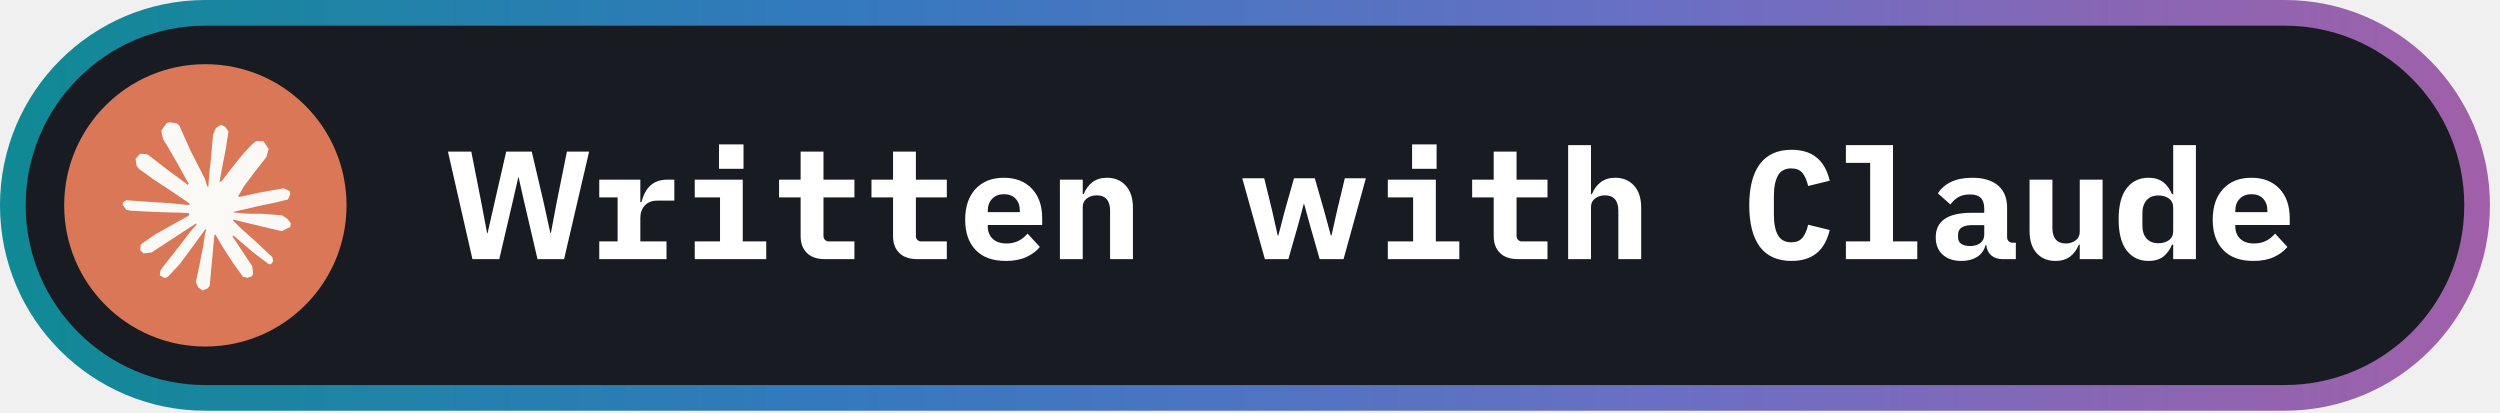
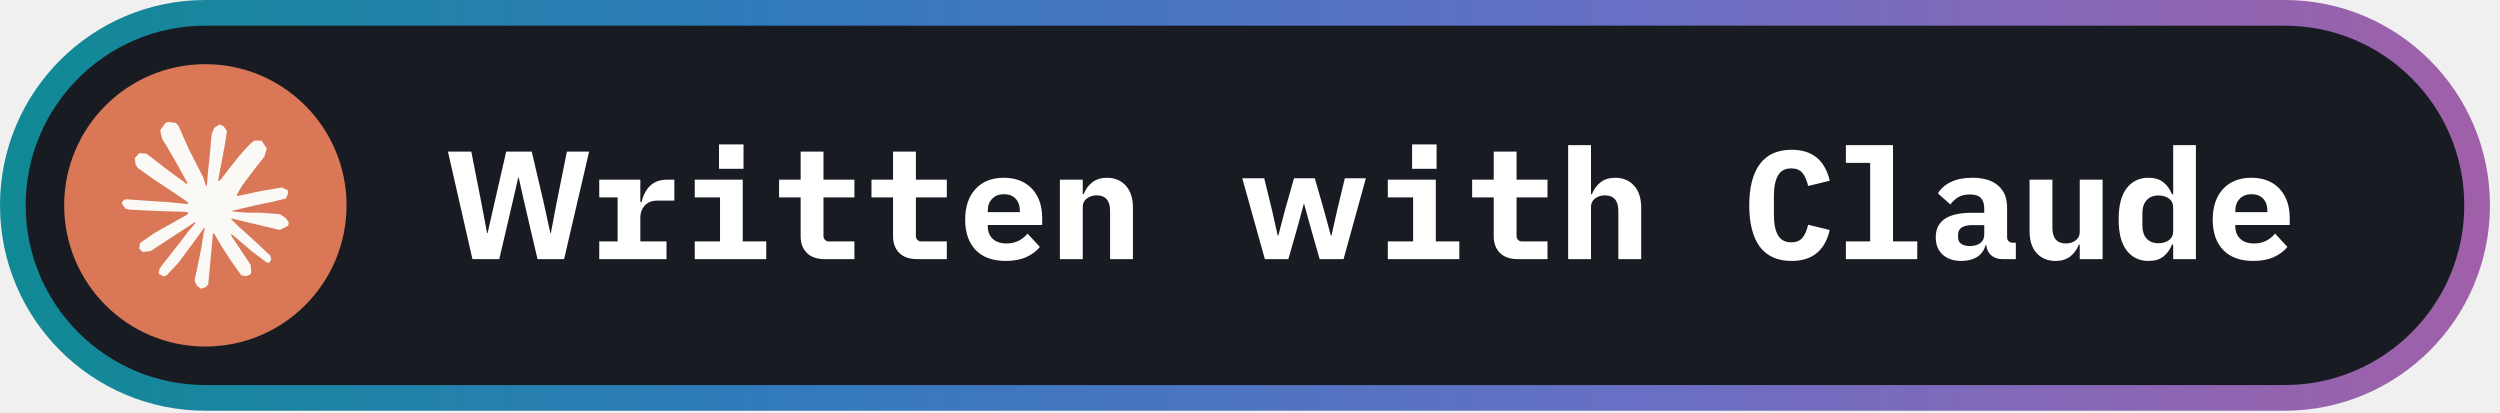
<svg xmlns="http://www.w3.org/2000/svg" width="161.67" height="26.67" viewBox="0 0 161.67 26.67" role="img" aria-label="Written with Claude">
  <defs>
-     <g id="bc2166d-mark" transform="translate(9.5 9.5) scale(0.14)">
+     <g id="bc2166d-mark" transform="translate(9.444459 9.472195) scale(0.1388889)">
      <path d="M18.766 62.444L37.182 52.117L37.486 51.212L37.182 50.709H36.272L33.185 50.521L22.662 50.239L13.555 49.864L4.7 49.394L2.474 48.925L0.4 46.155L0.602 44.794L2.474 43.527L5.156 43.761L11.075 44.184L19.98 44.794L26.405 45.169L35.968 46.155H37.486L37.688 45.545L37.182 45.169L36.777 44.794L27.569 38.551L17.602 31.979L12.391 28.177L9.608 26.252L8.191 24.469L7.584 20.526L10.114 17.709L13.555 17.944L14.415 18.178L17.906 20.854L25.343 26.628L35.057 33.763L36.474 34.936L37.044 34.551L37.132 34.279L36.474 33.2L31.212 23.671L25.596 13.954L23.066 9.917L22.409 7.523C22.154 6.518 22.004 5.687 22.004 4.66L24.888 0.717L26.507 0.2L30.402 0.717L32.022 2.125L34.45 7.664L38.346 16.348L44.417 28.177L46.188 31.698L47.149 34.936L47.504 35.922H48.111V35.359L48.617 28.693L49.527 20.526L50.438 10.011L50.742 7.054L52.209 3.486L55.143 1.561L57.42 2.641L59.292 5.317L59.039 7.054L57.926 14.282L55.75 25.595L54.334 33.2H55.143L56.105 32.214L59.95 27.144L66.375 19.07L69.209 15.878L72.548 12.358L74.673 10.668H78.72L81.655 15.08L80.339 19.634L76.191 24.891L72.75 29.35L67.817 35.959L64.756 41.273L65.031 41.712L65.768 41.649L76.899 39.255L82.92 38.175L90.104 36.955L93.342 38.457L93.696 40.006L92.431 43.151L84.741 45.029L75.735 46.859L62.324 50.016L62.176 50.136L62.351 50.396L68.399 50.943L70.979 51.084H77.304L89.092 51.976L92.178 53.994L94 56.482L93.696 58.407L88.94 60.801L82.566 59.299L67.64 55.731L62.53 54.464H61.822V54.886L66.072 59.064L73.914 66.105L83.679 75.212L84.184 77.465L82.92 79.249L81.604 79.061L73.003 72.583L69.664 69.673L62.176 63.336H61.67V63.993L63.39 66.528L72.548 80.281L73.003 84.506L72.345 85.867L69.968 86.712L67.387 86.243L61.974 78.685L56.459 70.236L52.006 62.632L51.469 62.971L48.819 91.265L47.605 92.721L44.771 93.8L42.393 92.016L41.129 89.106L42.393 83.332L43.911 75.822L45.126 69.86L46.239 62.444L46.918 59.966L46.858 59.8L46.315 59.892L40.724 67.56L32.224 79.061L25.495 86.243L23.876 86.9L21.093 85.445L21.346 82.863L22.915 80.563L32.224 68.734L37.84 61.364L41.459 57.134L41.424 56.522L41.224 56.505L16.489 72.63L12.087 73.193L10.165 71.409L10.418 68.499L11.328 67.56L18.766 62.444Z" />
    </g>
    <g id="bc2166d-text" transform="translate(35 20.19)">
      <path d="M-0.1 -8.38H1.72L2.51 -4.36L2.95 -2.03H2.99L3.52 -4.36L4.44 -8.38H6.43L7.37 -4.36L7.88 -2.03H7.92L8.36 -4.36L9.17 -8.38H10.9L8.95 0H6.88L5.82 -4.54L5.41 -6.37H5.38L4.96 -4.54L3.9 0H1.81ZM11.69 -1.38H13.12V-4.81H11.69V-6.19H14.89V-4.44H14.98Q15.42 -6.19 16.96 -6.19H17.54V-4.56H16.22Q15.59 -4.56 15.24 -4.18Q14.89 -3.8 14.89 -3.22V-1.38H16.93V0H11.69ZM22.93 -8.94V-7.04H21.02V-8.94ZM19.13 -1.38H21.1V-4.81H19.13V-6.19H22.87V-1.38H24.7V0H19.13ZM29.16 -1.79Q29.16 -1.62 29.28 -1.5Q29.4 -1.38 29.57 -1.38H31.57V0H29.28Q28.34 0 27.86 -0.49Q27.38 -0.97 27.38 -1.79V-4.81H25.7V-6.19H27.38V-8.38H29.16V-6.19H31.57V-4.81H29.16ZM36.36 -1.79Q36.36 -1.62 36.48 -1.5Q36.6 -1.38 36.77 -1.38H38.77V0H36.48Q35.54 0 35.06 -0.49Q34.58 -0.97 34.58 -1.79V-4.81H32.9V-6.19H34.58V-8.38H36.36V-6.19H38.77V-4.81H36.36ZM40.2 -3.07Q40.2 -4.6 41.01 -5.47Q41.82 -6.34 43.21 -6.34Q44.59 -6.34 45.4 -5.49Q46.2 -4.64 46.2 -3.19V-2.66H41.96V-2.56Q41.96 -1.94 42.35 -1.58Q42.73 -1.22 43.43 -1.22Q44.41 -1.22 45.06 -1.99L46.02 -0.95Q45.62 -0.46 44.96 -0.16Q44.3 0.14 43.37 0.14Q41.83 0.14 41.02 -0.71Q40.2 -1.56 40.2 -3.07ZM41.96 -3.76V-3.66H44.46V-3.76Q44.46 -4.36 44.13 -4.71Q43.8 -5.06 43.22 -5.06Q42.65 -5.06 42.31 -4.71Q41.96 -4.36 41.96 -3.76ZM47.58 0V-6.19H49.36V-5.06H49.43Q49.66 -5.64 50.11 -5.99Q50.56 -6.34 51.25 -6.34Q52.16 -6.34 52.72 -5.72Q53.27 -5.11 53.27 -4.01V0H51.49V-3.77Q51.49 -4.36 51.23 -4.66Q50.96 -4.97 50.45 -4.97Q50 -4.97 49.68 -4.73Q49.36 -4.49 49.36 -4.07V0ZM63.5 -6.3 64.12 -3.76 64.55 -1.84H64.6L65.1 -3.76L65.82 -6.3H67.44L68.17 -3.76L68.69 -1.84H68.74L69.17 -3.76L69.78 -6.3H71.42L69.68 0H67.82L67.06 -2.66L66.61 -4.3H66.58L66.14 -2.66L65.38 0H63.55L61.79 -6.3ZM76.93 -8.94V-7.04H75.02V-8.94ZM73.13 -1.38H75.1V-4.81H73.13V-6.19H76.87V-1.38H78.7V0H73.13ZM83.16 -1.79Q83.16 -1.62 83.28 -1.5Q83.4 -1.38 83.57 -1.38H85.57V0H83.28Q82.34 0 81.86 -0.49Q81.38 -0.97 81.38 -1.79V-4.81H79.7V-6.19H81.38V-8.38H83.16V-6.19H85.57V-4.81H83.16ZM87.18 -8.88H88.96V-5.06H89.03Q89.26 -5.64 89.71 -5.99Q90.16 -6.34 90.85 -6.34Q91.76 -6.34 92.32 -5.72Q92.87 -5.11 92.87 -4.01V0H91.09V-3.77Q91.09 -4.36 90.83 -4.66Q90.56 -4.97 90.05 -4.97Q89.6 -4.97 89.28 -4.73Q88.96 -4.49 88.96 -4.07V0H87.18ZM101.29 -4.19Q101.29 -6.29 102.11 -7.4Q102.94 -8.52 104.59 -8.52Q107 -8.52 107.56 -6.11L105.88 -5.7Q105.72 -6.37 105.43 -6.72Q105.14 -7.07 104.56 -7.07Q103.85 -7.07 103.53 -6.52Q103.21 -5.96 103.21 -4.92V-3.46Q103.21 -2.41 103.53 -1.86Q103.85 -1.31 104.56 -1.31Q105.14 -1.31 105.43 -1.66Q105.72 -2 105.88 -2.68L107.56 -2.27Q107 0.14 104.59 0.14Q102.94 0.14 102.11 -0.97Q101.29 -2.09 101.29 -4.19ZM108.82 -1.38H110.71V-7.5H108.82V-8.88H112.49V-1.38H114.38V0H108.82ZM121.04 0Q120.49 0 120.15 -0.29Q119.81 -0.58 119.76 -1.09H119.7Q119.54 -0.49 119.04 -0.17Q118.54 0.14 117.82 0.14Q116.9 0.14 116.36 -0.35Q115.82 -0.84 115.82 -1.7Q115.82 -3.61 118.61 -3.61H119.6V-3.92Q119.6 -4.49 119.34 -4.76Q119.08 -5.04 118.48 -5.04Q117.95 -5.04 117.59 -4.84Q117.24 -4.63 116.96 -4.26L115.99 -5.12Q116.32 -5.68 117 -6.01Q117.68 -6.34 118.68 -6.34Q119.96 -6.34 120.67 -5.74Q121.38 -5.15 121.38 -4V-1.69Q121.38 -1.52 121.5 -1.4Q121.62 -1.28 121.79 -1.28H122.06V0ZM119.6 -1.91V-2.65H118.66Q118.13 -2.65 117.85 -2.47Q117.56 -2.28 117.56 -1.92V-1.68Q117.56 -1.36 117.81 -1.19Q118.06 -1.02 118.49 -1.02Q118.98 -1.02 119.29 -1.25Q119.6 -1.49 119.6 -1.91ZM127.04 -1.13H126.97Q126.74 -0.55 126.29 -0.2Q125.84 0.14 125.15 0.14Q124.24 0.14 123.68 -0.47Q123.13 -1.08 123.13 -2.18V-6.19H124.91V-2.42Q124.91 -1.84 125.17 -1.53Q125.44 -1.22 125.95 -1.22Q126.4 -1.22 126.72 -1.46Q127.04 -1.7 127.04 -2.12V-6.19H128.82V0H127.04ZM134.32 -1.13H134.23Q133.98 -0.53 133.54 -0.19Q133.1 0.14 132.4 0.14Q131.33 0.14 130.7 -0.67Q130.07 -1.48 130.07 -3.1Q130.07 -4.72 130.7 -5.53Q131.33 -6.34 132.4 -6.34Q133.1 -6.34 133.54 -6Q133.98 -5.66 134.23 -5.06H134.32V-8.88H136.09V0H134.32ZM134.32 -2.18V-4.01Q134.32 -4.48 133.99 -4.72Q133.67 -4.96 133.16 -4.96Q132.58 -4.96 132.25 -4.59Q131.92 -4.22 131.92 -3.58V-2.62Q131.92 -1.97 132.25 -1.6Q132.58 -1.24 133.16 -1.24Q133.67 -1.24 133.99 -1.48Q134.32 -1.72 134.32 -2.18ZM137.4 -3.07Q137.4 -4.6 138.21 -5.47Q139.02 -6.34 140.41 -6.34Q141.79 -6.34 142.6 -5.49Q143.4 -4.64 143.4 -3.19V-2.66H139.16V-2.56Q139.16 -1.94 139.55 -1.58Q139.93 -1.22 140.63 -1.22Q141.61 -1.22 142.26 -1.99L143.22 -0.95Q142.82 -0.46 142.16 -0.16Q141.5 0.14 140.57 0.14Q139.03 0.14 138.22 -0.71Q137.4 -1.56 137.4 -3.07ZM139.16 -3.76V-3.66H141.66V-3.76Q141.66 -4.36 141.33 -4.71Q141 -5.06 140.42 -5.06Q139.85 -5.06 139.51 -4.71Q139.16 -4.36 139.16 -3.76Z" />
    </g>
    <linearGradient id="bc2166d-ring-dark" x1="0" y1="0" x2="1" y2="0">
      <stop offset="0%" stop-color="#0F8A93" />
      <stop offset="33.33%" stop-color="#3379BE" />
      <stop offset="66.67%" stop-color="#6A6FC4" />
      <stop offset="100%" stop-color="#A25FA8" />
    </linearGradient>
  </defs>
  <g transform="scale(0.83)">
    <g>
      <rect x="0" y="0" width="194" height="32" rx="16" fill="url(#bc2166d-ring-dark)" />
      <rect x="2" y="2" width="190" height="28" rx="14" fill="#181C22" />
      <circle cx="16" cy="16" r="11" fill="#D97757" />
      <use href="#bc2166d-mark" fill="#FAF9F5" />
      <use href="#bc2166d-text" fill="#FFFFFF" />
    </g>
  </g>
</svg>
